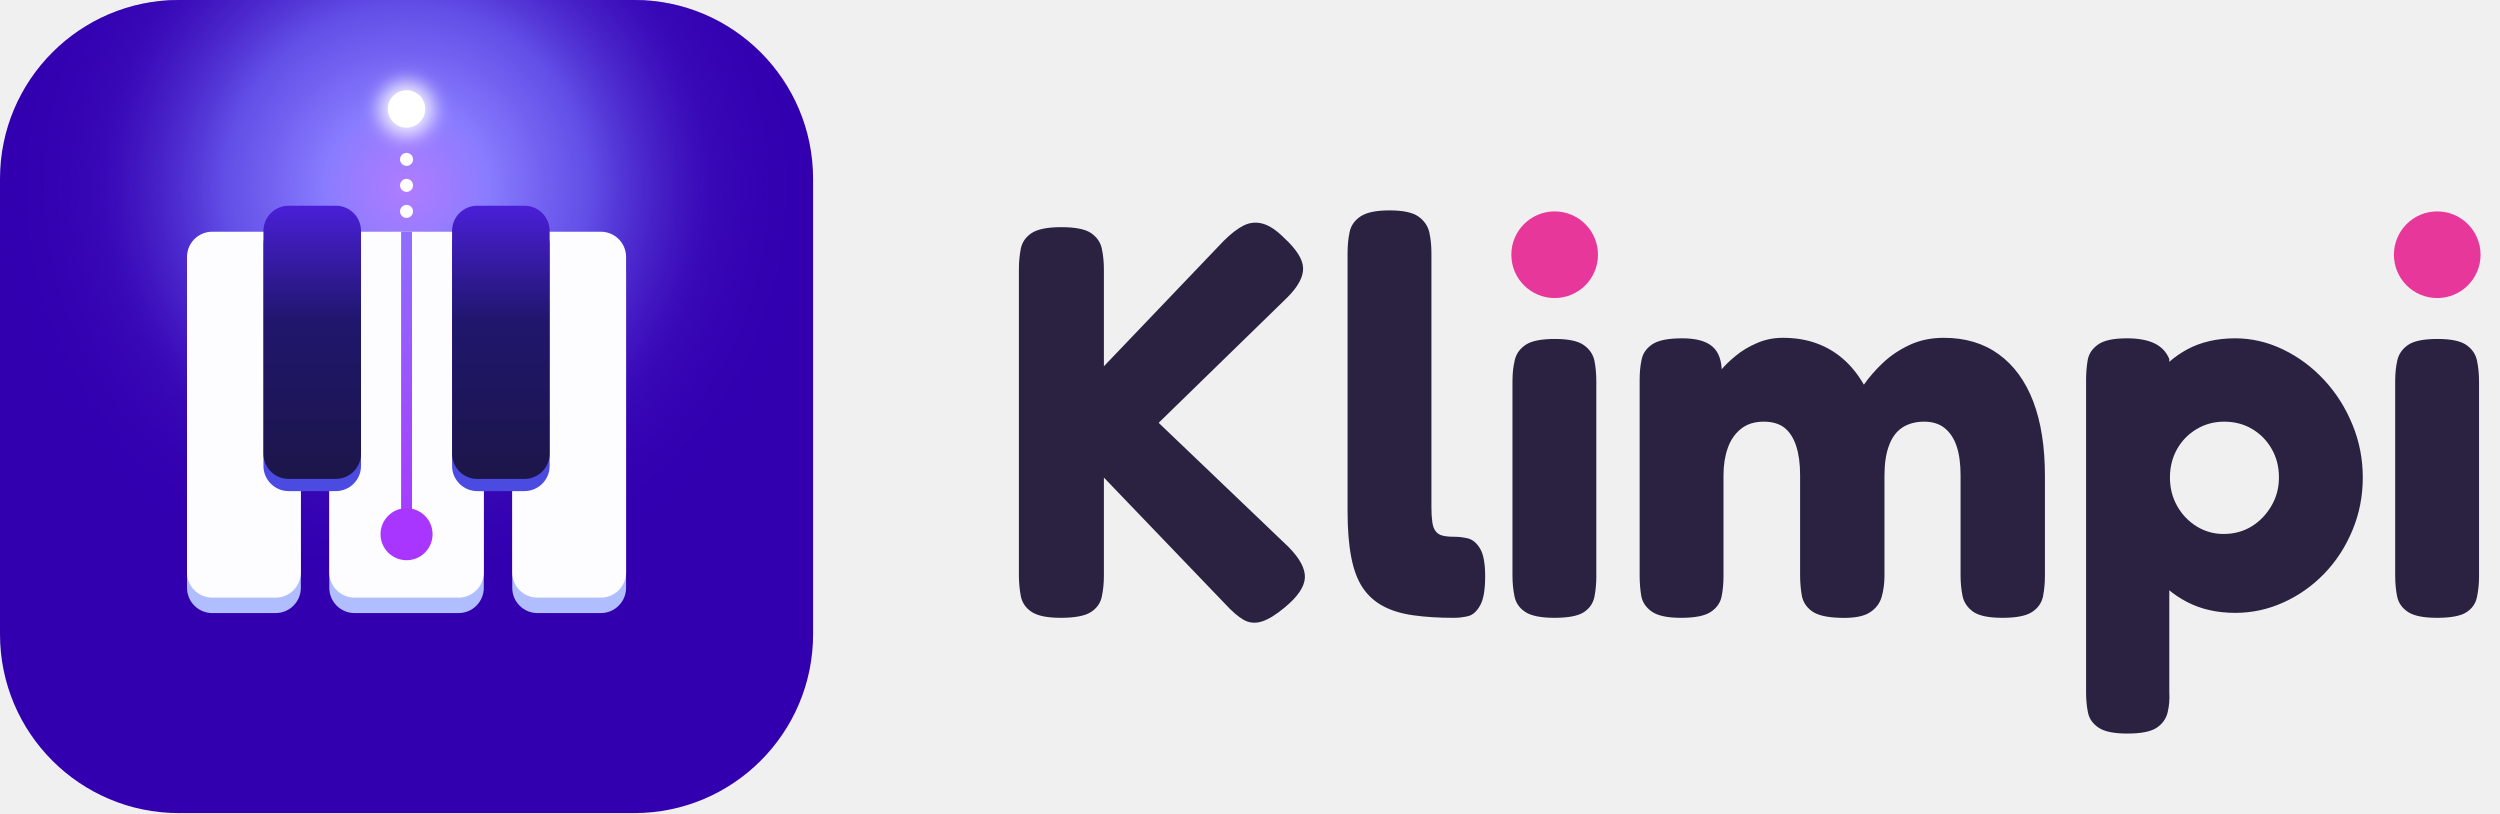
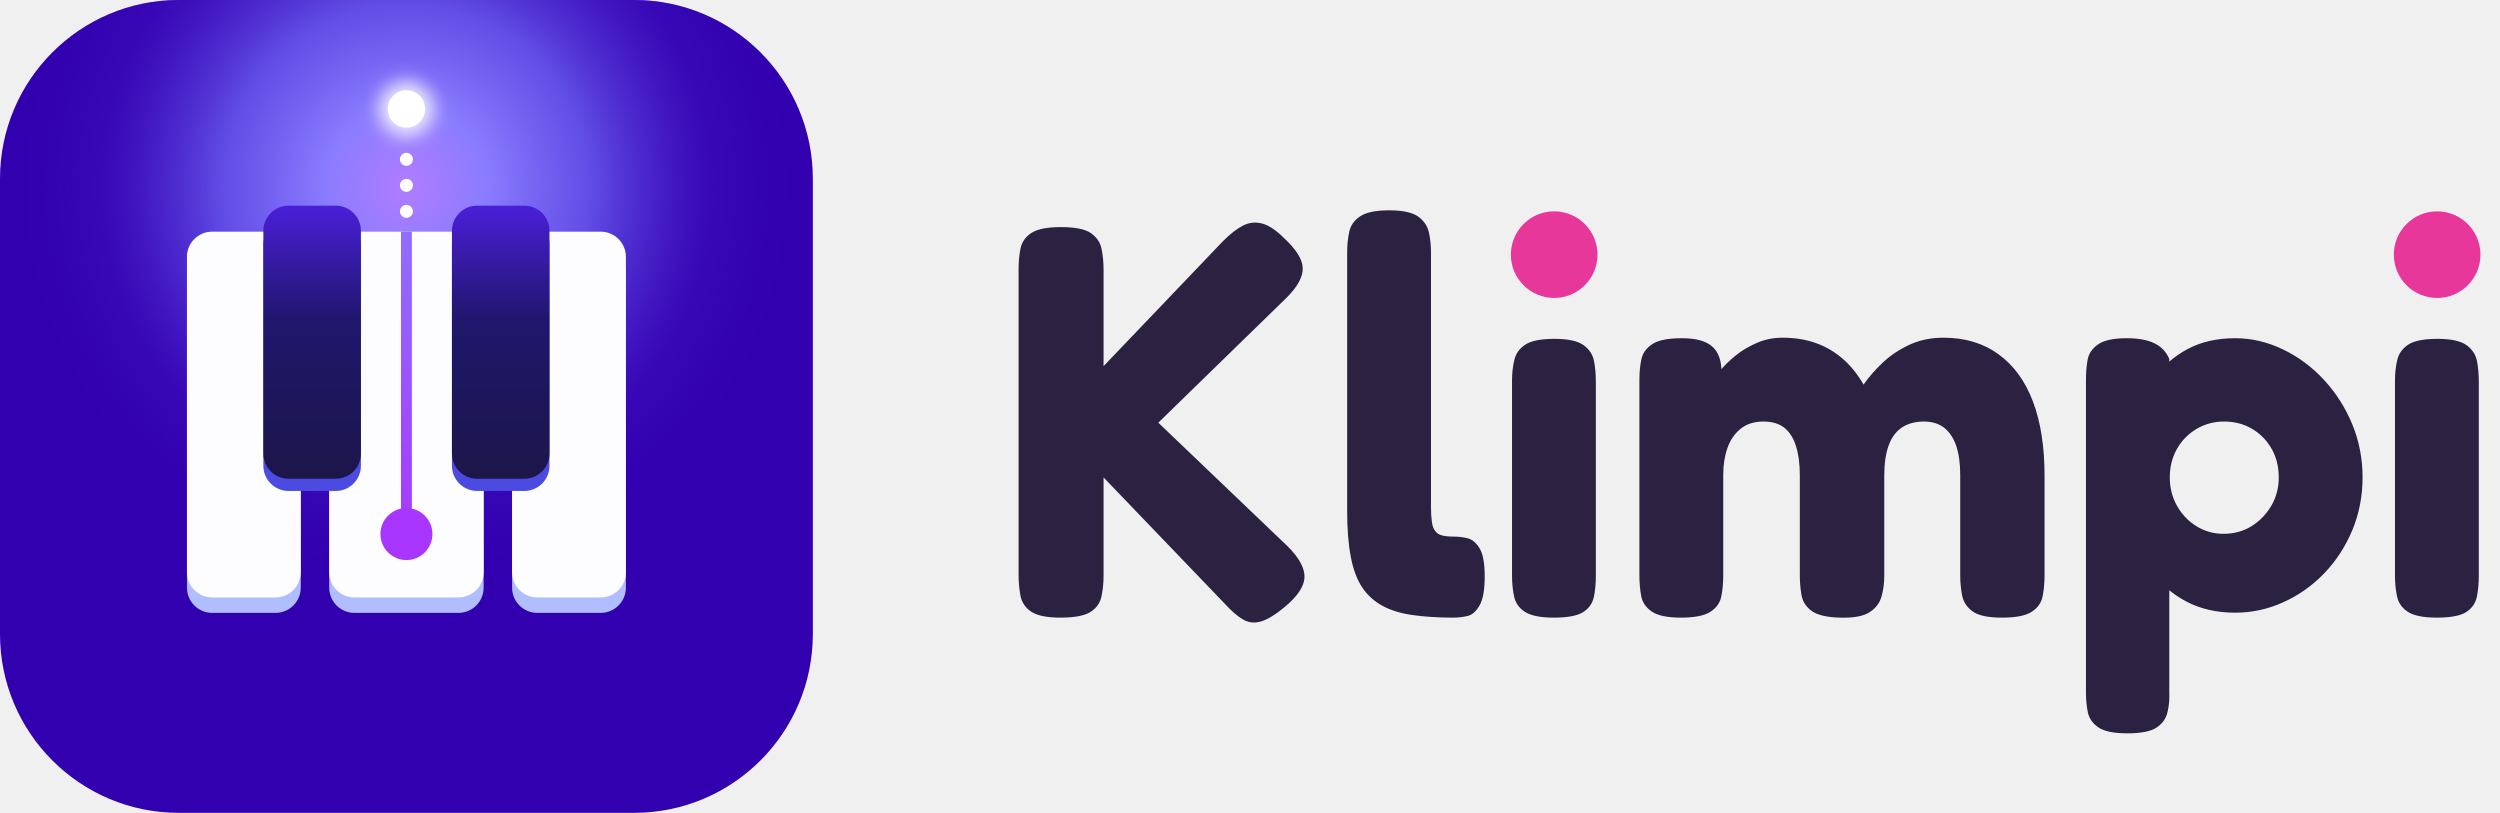
- <svg xmlns="http://www.w3.org/2000/svg" width="196.78" height="64" viewBox="0 0 196.78 64" role="img" aria-label="Klimpi">
+ <svg xmlns="http://www.w3.org/2000/svg" width="196.84" height="64" viewBox="0 0 196.84 64" role="img" aria-label="Klimpi">
  <g transform="scale(0.64)">
    <defs>
      <radialGradient id="pg" cx="50" cy="23" r="50" gradientUnits="userSpaceOnUse">
        <stop offset="0" stop-color="#b07cff" />
        <stop offset=".2" stop-color="#8a7cff" />
        <stop offset=".45" stop-color="#6a5cf0" stop-opacity=".85" />
        <stop offset=".75" stop-color="#4012c0" stop-opacity=".45" />
        <stop offset="1" stop-color="#3200af" stop-opacity="0" />
      </radialGradient>
      <linearGradient id="pb" x1="0" y1="0" x2="0" y2="1">
        <stop offset="0" stop-color="#4a1fd8" />
        <stop offset=".42" stop-color="#20166d" />
        <stop offset="1" stop-color="#1c1649" />
      </linearGradient>
      <linearGradient id="pl" x1="0" y1="0" x2="0" y2="1">
        <stop offset="0" stop-color="#8f6efe" />
        <stop offset="1" stop-color="#a739fe" />
      </linearGradient>
      <filter id="ph" x="-2" y="-2" width="5" height="5">
        <feGaussianBlur stdDeviation="1.1" />
      </filter>
      <filter id="ps" x="-.1" y="-.3" width="1.2" height="1.8">
        <feDropShadow dx="0" dy=".7" stdDeviation=".8" flood-color="#12004a" flood-opacity=".45" />
      </filter>
    </defs>
    <rect width="100" height="100" rx="22" fill="#3200af" />
    <rect width="100" height="100" rx="22" fill="url(#pg)" />
    <rect x="23" y="30.5" width="14" height="44.9" rx="3.1" fill="#b0bdff" />
    <rect x="23" y="28.5" width="14" height="45" rx="3.1" fill="#fdfdff" />
    <rect x="40.5" y="30.5" width="19" height="44.9" rx="3.1" fill="#b0bdff" />
    <rect x="40.5" y="28.5" width="19" height="45" rx="3.1" fill="#fdfdff" />
    <rect x="63" y="30.5" width="14" height="44.9" rx="3.1" fill="#b0bdff" />
    <rect x="63" y="28.5" width="14" height="45" rx="3.1" fill="#fdfdff" />
    <rect x="49.33" y="28.5" width="1.34" height="37" fill="url(#pl)" />
    <circle cx="50" cy="65.7" r="3.2" fill="#a836fe" />
    <rect x="32.4" y="27" width="12" height="33.4" rx="3.1" fill="#4b4be2" />
    <rect x="32.4" y="25.3" width="12" height="33.6" rx="3.1" fill="url(#pb)" />
    <rect x="55.6" y="27" width="12" height="33.4" rx="3.1" fill="#4b4be2" />
    <rect x="55.6" y="25.3" width="12" height="33.6" rx="3.1" fill="url(#pb)" />
    <circle cx="50" cy="13.4" r="3.4" fill="#fff" opacity=".85" filter="url(#ph)" />
    <circle cx="50" cy="13.4" r="2.3" fill="#fff" />
    <circle cx="50" cy="19.6" r=".8" fill="#fff" />
    <circle cx="50" cy="22.8" r=".8" fill="#fff" />
    <circle cx="50" cy="26" r=".8" fill="#fff" />
  </g>
-   <path fill="#2b2140" d="M83.5 48.63Q81.92 48.63 81.21 48.17Q80.51 47.71 80.35 46.92Q80.2 46.12 80.2 45.29L80.2 21.18Q80.2 20.34 80.35 19.57Q80.51 18.8 81.21 18.34Q81.92 17.88 83.54 17.88Q85.22 17.88 85.9 18.36Q86.58 18.84 86.73 19.59Q86.89 20.34 86.89 21.22L86.89 28.83L96.3 18.98Q97.18 18.1 97.91 17.74Q98.64 17.39 99.41 17.61Q100.18 17.83 101.06 18.71Q102.55 20.08 102.57 21.11Q102.6 22.14 101.32 23.42L91.2 33.28L101.41 43.04Q102.77 44.41 102.71 45.49Q102.64 46.56 101.14 47.8Q100.09 48.68 99.32 48.92Q98.55 49.16 97.89 48.79Q97.23 48.41 96.39 47.49L86.89 37.59L86.89 45.33Q86.89 46.17 86.73 46.94Q86.58 47.71 85.88 48.17Q85.17 48.63 83.5 48.63ZM114.43 48.63Q112.63 48.63 111.24 48.43Q109.86 48.24 108.87 47.71Q107.88 47.18 107.26 46.26Q106.64 45.33 106.36 43.86Q106.07 42.38 106.07 40.23L106.07 19.9Q106.07 19.02 106.23 18.27Q106.38 17.52 107.08 17.04Q107.79 16.56 109.37 16.56Q110.96 16.56 111.64 17.04Q112.32 17.52 112.5 18.27Q112.67 19.02 112.67 19.9L112.67 39.92Q112.67 40.62 112.74 41.09Q112.8 41.55 113 41.81Q113.2 42.08 113.55 42.16Q113.9 42.25 114.48 42.25Q115 42.25 115.55 42.38Q116.1 42.52 116.5 43.18Q116.9 43.84 116.9 45.38Q116.9 46.96 116.5 47.66Q116.1 48.37 115.55 48.5Q115 48.63 114.43 48.63ZM122.35 48.63Q120.77 48.63 120.06 48.17Q119.36 47.71 119.21 46.94Q119.05 46.17 119.05 45.33L119.05 29.98Q119.05 29.1 119.23 28.35Q119.4 27.6 120.09 27.14Q120.77 26.68 122.4 26.68Q123.98 26.68 124.66 27.16Q125.34 27.64 125.5 28.39Q125.65 29.14 125.65 30.06L125.65 45.38Q125.65 46.21 125.5 46.98Q125.34 47.75 124.66 48.19Q123.98 48.63 122.35 48.63ZM132.32 48.63Q130.73 48.63 130.03 48.15Q129.33 47.66 129.19 46.92Q129.06 46.17 129.06 45.29L129.06 29.89Q129.06 29.01 129.22 28.28Q129.37 27.56 130.07 27.09Q130.78 26.63 132.41 26.63Q134.03 26.63 134.78 27.27Q135.53 27.91 135.53 29.36L134.96 29.84Q135.05 29.62 135.49 29.1Q135.93 28.57 136.63 28Q137.33 27.42 138.28 27.01Q139.23 26.59 140.33 26.59Q141.78 26.59 142.94 27.01Q144.11 27.42 145.06 28.24Q146 29.05 146.71 30.28Q147.32 29.4 148.2 28.57Q149.08 27.73 150.29 27.16Q151.5 26.59 153 26.59Q155.55 26.59 157.33 27.89Q159.11 29.18 160.04 31.6Q160.96 34.02 160.96 37.46L160.96 45.33Q160.96 46.17 160.81 46.94Q160.65 47.71 159.95 48.17Q159.25 48.63 157.62 48.63Q155.99 48.63 155.31 48.15Q154.63 47.66 154.47 46.89Q154.32 46.12 154.32 45.29L154.32 37.41Q154.32 36.05 154.01 35.12Q153.7 34.2 153.06 33.69Q152.43 33.19 151.46 33.19Q150.45 33.19 149.74 33.65Q149.04 34.11 148.69 35.06Q148.33 36 148.33 37.46L148.33 45.33Q148.33 46.21 148.11 46.98Q147.89 47.75 147.17 48.21Q146.44 48.68 144.86 48.63Q143.27 48.59 142.61 48.1Q141.95 47.62 141.82 46.85Q141.69 46.08 141.69 45.29L141.69 37.41Q141.69 36.05 141.38 35.1Q141.07 34.16 140.46 33.67Q139.84 33.19 138.83 33.19Q137.73 33.19 137.03 33.76Q136.32 34.33 135.99 35.28Q135.66 36.22 135.66 37.41L135.66 45.33Q135.66 46.21 135.51 46.96Q135.35 47.71 134.65 48.17Q133.95 48.63 132.32 48.63ZM175.94 48.24Q173.79 48.24 172.14 47.38Q170.49 46.52 169.41 45.05Q168.33 43.57 167.78 41.64Q167.23 39.7 167.28 37.46Q167.28 35.3 167.85 33.34Q168.42 31.38 169.5 29.87Q170.58 28.35 172.18 27.49Q173.79 26.63 175.94 26.63Q177.88 26.63 179.71 27.51Q181.53 28.39 182.94 29.91Q184.35 31.43 185.16 33.41Q185.98 35.39 185.98 37.59Q185.98 39.79 185.16 41.75Q184.35 43.7 182.94 45.16Q181.53 46.61 179.73 47.42Q177.92 48.24 175.94 48.24ZM167.45 57.74Q165.87 57.74 165.19 57.28Q164.5 56.82 164.35 56.09Q164.2 55.36 164.2 54.53L164.2 29.93Q164.2 29.05 164.33 28.33Q164.46 27.6 165.14 27.12Q165.82 26.63 167.41 26.63Q168.77 26.63 169.59 27.03Q170.4 27.42 170.75 28.26L170.75 54.48Q170.8 55.32 170.62 56.07Q170.44 56.82 169.76 57.28Q169.08 57.74 167.45 57.74ZM175.02 42.03Q176.25 42.03 177.22 41.44Q178.19 40.84 178.78 39.83Q179.38 38.82 179.38 37.59Q179.38 36.31 178.8 35.32Q178.23 34.33 177.26 33.76Q176.3 33.19 175.06 33.19Q173.88 33.19 172.89 33.78Q171.9 34.38 171.35 35.37Q170.8 36.36 170.8 37.59Q170.8 38.82 171.37 39.83Q171.94 40.84 172.91 41.44Q173.88 42.03 175.02 42.03ZM191.83 48.63Q190.24 48.63 189.54 48.17Q188.84 47.71 188.68 46.94Q188.53 46.17 188.53 45.33L188.53 29.98Q188.53 29.1 188.7 28.35Q188.88 27.6 189.56 27.14Q190.24 26.68 191.87 26.68Q193.46 26.68 194.14 27.16Q194.82 27.64 194.97 28.39Q195.13 29.14 195.13 30.06L195.13 45.38Q195.13 46.21 194.97 46.98Q194.82 47.75 194.14 48.19Q193.46 48.63 191.83 48.63Z" />
+   <path fill="#2b2140" d="M83.5 48.63Q81.92 48.63 81.21 48.17Q80.51 47.71 80.35 46.92Q80.2 46.12 80.2 45.29L80.2 21.18Q80.2 20.34 80.35 19.57Q80.51 18.8 81.21 18.34Q81.92 17.88 83.54 17.88Q85.22 17.88 85.9 18.36Q86.58 18.84 86.73 19.59Q86.89 20.34 86.89 21.22L86.89 28.83L96.3 18.98Q97.18 18.1 97.91 17.74Q98.64 17.39 99.41 17.61Q100.18 17.83 101.06 18.71Q102.55 20.08 102.57 21.11Q102.6 22.14 101.32 23.42L91.2 33.28L101.41 43.04Q102.77 44.41 102.71 45.49Q102.64 46.56 101.14 47.8Q100.09 48.68 99.32 48.92Q98.55 49.16 97.89 48.79Q97.23 48.41 96.39 47.49L86.89 37.59L86.89 45.33Q86.89 46.17 86.73 46.94Q86.58 47.71 85.88 48.17Q85.17 48.63 83.5 48.63ZM114.43 48.63Q112.63 48.63 111.24 48.43Q109.86 48.24 108.87 47.71Q107.88 47.18 107.26 46.26Q106.64 45.33 106.36 43.86Q106.07 42.38 106.07 40.23L106.07 19.9Q106.07 19.02 106.23 18.27Q106.38 17.52 107.08 17.04Q107.79 16.56 109.37 16.56Q110.96 16.56 111.64 17.04Q112.32 17.52 112.5 18.27Q112.67 19.02 112.67 19.9L112.67 39.92Q112.67 40.62 112.74 41.09Q112.8 41.55 113 41.81Q113.2 42.08 113.55 42.16Q113.9 42.25 114.48 42.25Q115 42.25 115.55 42.38Q116.1 42.52 116.5 43.18Q116.9 43.84 116.9 45.38Q116.9 46.96 116.5 47.66Q116.1 48.37 115.55 48.5Q115 48.63 114.43 48.63ZM122.35 48.63Q120.77 48.63 120.06 48.17Q119.36 47.71 119.21 46.94Q119.05 46.17 119.05 45.33L119.05 29.98Q119.05 29.1 119.23 28.35Q119.4 27.6 120.09 27.14Q120.77 26.68 122.4 26.68Q123.98 26.68 124.66 27.16Q125.34 27.64 125.5 28.39Q125.65 29.14 125.65 30.06L125.65 45.38Q125.65 46.21 125.5 46.98Q125.34 47.75 124.66 48.19Q123.98 48.63 122.35 48.63ZM132.34 48.63Q130.76 48.63 130.05 48.15Q129.35 47.66 129.22 46.92Q129.08 46.17 129.08 45.29L129.08 29.89Q129.08 29.01 129.24 28.28Q129.39 27.56 130.1 27.09Q130.8 26.63 132.43 26.63Q134.06 26.63 134.8 27.27Q135.55 27.91 135.55 29.36L134.98 29.84Q135.07 29.62 135.51 29.1Q135.95 28.57 136.65 28Q137.36 27.42 138.3 27.01Q139.25 26.59 140.35 26.59Q141.8 26.59 142.97 27.01Q144.13 27.42 145.08 28.24Q146.02 29.05 146.73 30.28Q147.34 29.4 148.22 28.57Q149.1 27.73 150.31 27.16Q151.52 26.59 153.02 26.59Q155.57 26.59 157.35 27.89Q159.14 29.18 160.06 31.6Q160.98 34.02 160.98 37.46L160.98 45.33Q160.98 46.17 160.83 46.94Q160.68 47.71 159.97 48.17Q159.27 48.63 157.64 48.63Q156.01 48.63 155.33 48.15Q154.65 47.66 154.49 46.89Q154.34 46.12 154.34 45.29L154.34 37.41Q154.34 36.05 154.03 35.12Q153.72 34.2 153.09 33.69Q152.45 33.19 151.48 33.19Q150.47 33.19 149.76 33.65Q149.06 34.11 148.71 35.06Q148.36 36 148.36 37.46L148.36 45.33Q148.36 46.21 148.14 46.98Q147.92 47.75 147.19 48.21Q146.46 48.68 144.88 48.63Q143.3 48.59 142.64 48.1Q141.98 47.62 141.84 46.85Q141.71 46.08 141.71 45.29L141.71 37.41Q141.71 36.05 141.4 35.1Q141.1 34.16 140.48 33.67Q139.86 33.19 138.85 33.19Q137.75 33.19 137.05 33.76Q136.34 34.33 136.01 35.28Q135.68 36.22 135.68 37.41L135.68 45.33Q135.68 46.21 135.53 46.96Q135.38 47.71 134.67 48.17Q133.97 48.63 132.34 48.63ZM175.99 48.24Q173.83 48.24 172.18 47.38Q170.53 46.52 169.45 45.05Q168.38 43.57 167.83 41.64Q167.28 39.7 167.32 37.46Q167.32 35.3 167.89 33.34Q168.46 31.38 169.54 29.87Q170.62 28.35 172.23 27.49Q173.83 26.63 175.99 26.63Q177.92 26.63 179.75 27.51Q181.58 28.39 182.98 29.91Q184.39 31.43 185.21 33.41Q186.02 35.39 186.02 37.59Q186.02 39.79 185.21 41.75Q184.39 43.7 182.98 45.16Q181.58 46.61 179.77 47.42Q177.97 48.24 175.99 48.24ZM167.5 57.74Q165.91 57.74 165.23 57.28Q164.55 56.82 164.39 56.09Q164.24 55.36 164.24 54.53L164.24 29.93Q164.24 29.05 164.37 28.33Q164.5 27.6 165.19 27.12Q165.87 26.63 167.45 26.63Q168.82 26.63 169.63 27.03Q170.44 27.42 170.8 28.26L170.8 54.48Q170.84 55.32 170.66 56.07Q170.49 56.82 169.81 57.28Q169.12 57.74 167.5 57.74ZM175.06 42.03Q176.3 42.03 177.26 41.44Q178.23 40.84 178.83 39.83Q179.42 38.82 179.42 37.59Q179.42 36.31 178.85 35.32Q178.28 34.33 177.31 33.76Q176.34 33.19 175.11 33.19Q173.92 33.19 172.93 33.78Q171.94 34.38 171.39 35.37Q170.84 36.36 170.84 37.59Q170.84 38.82 171.41 39.83Q171.98 40.84 172.95 41.44Q173.92 42.03 175.06 42.03ZM191.87 48.63Q190.29 48.63 189.58 48.17Q188.88 47.71 188.73 46.94Q188.57 46.17 188.57 45.33L188.57 29.98Q188.57 29.1 188.75 28.35Q188.92 27.6 189.61 27.14Q190.29 26.68 191.92 26.68Q193.5 26.68 194.18 27.16Q194.86 27.64 195.02 28.39Q195.17 29.14 195.17 30.06L195.17 45.38Q195.17 46.21 195.02 46.98Q194.86 47.75 194.18 48.19Q193.5 48.63 191.87 48.63Z" />
  <circle fill="#e8379b" cx="122.37" cy="20.05" r="3.41" />
-   <circle fill="#e8379b" cx="191.84" cy="20.05" r="3.41" />
+   <circle fill="#e8379b" cx="191.89" cy="20.05" r="3.41" />
</svg>
